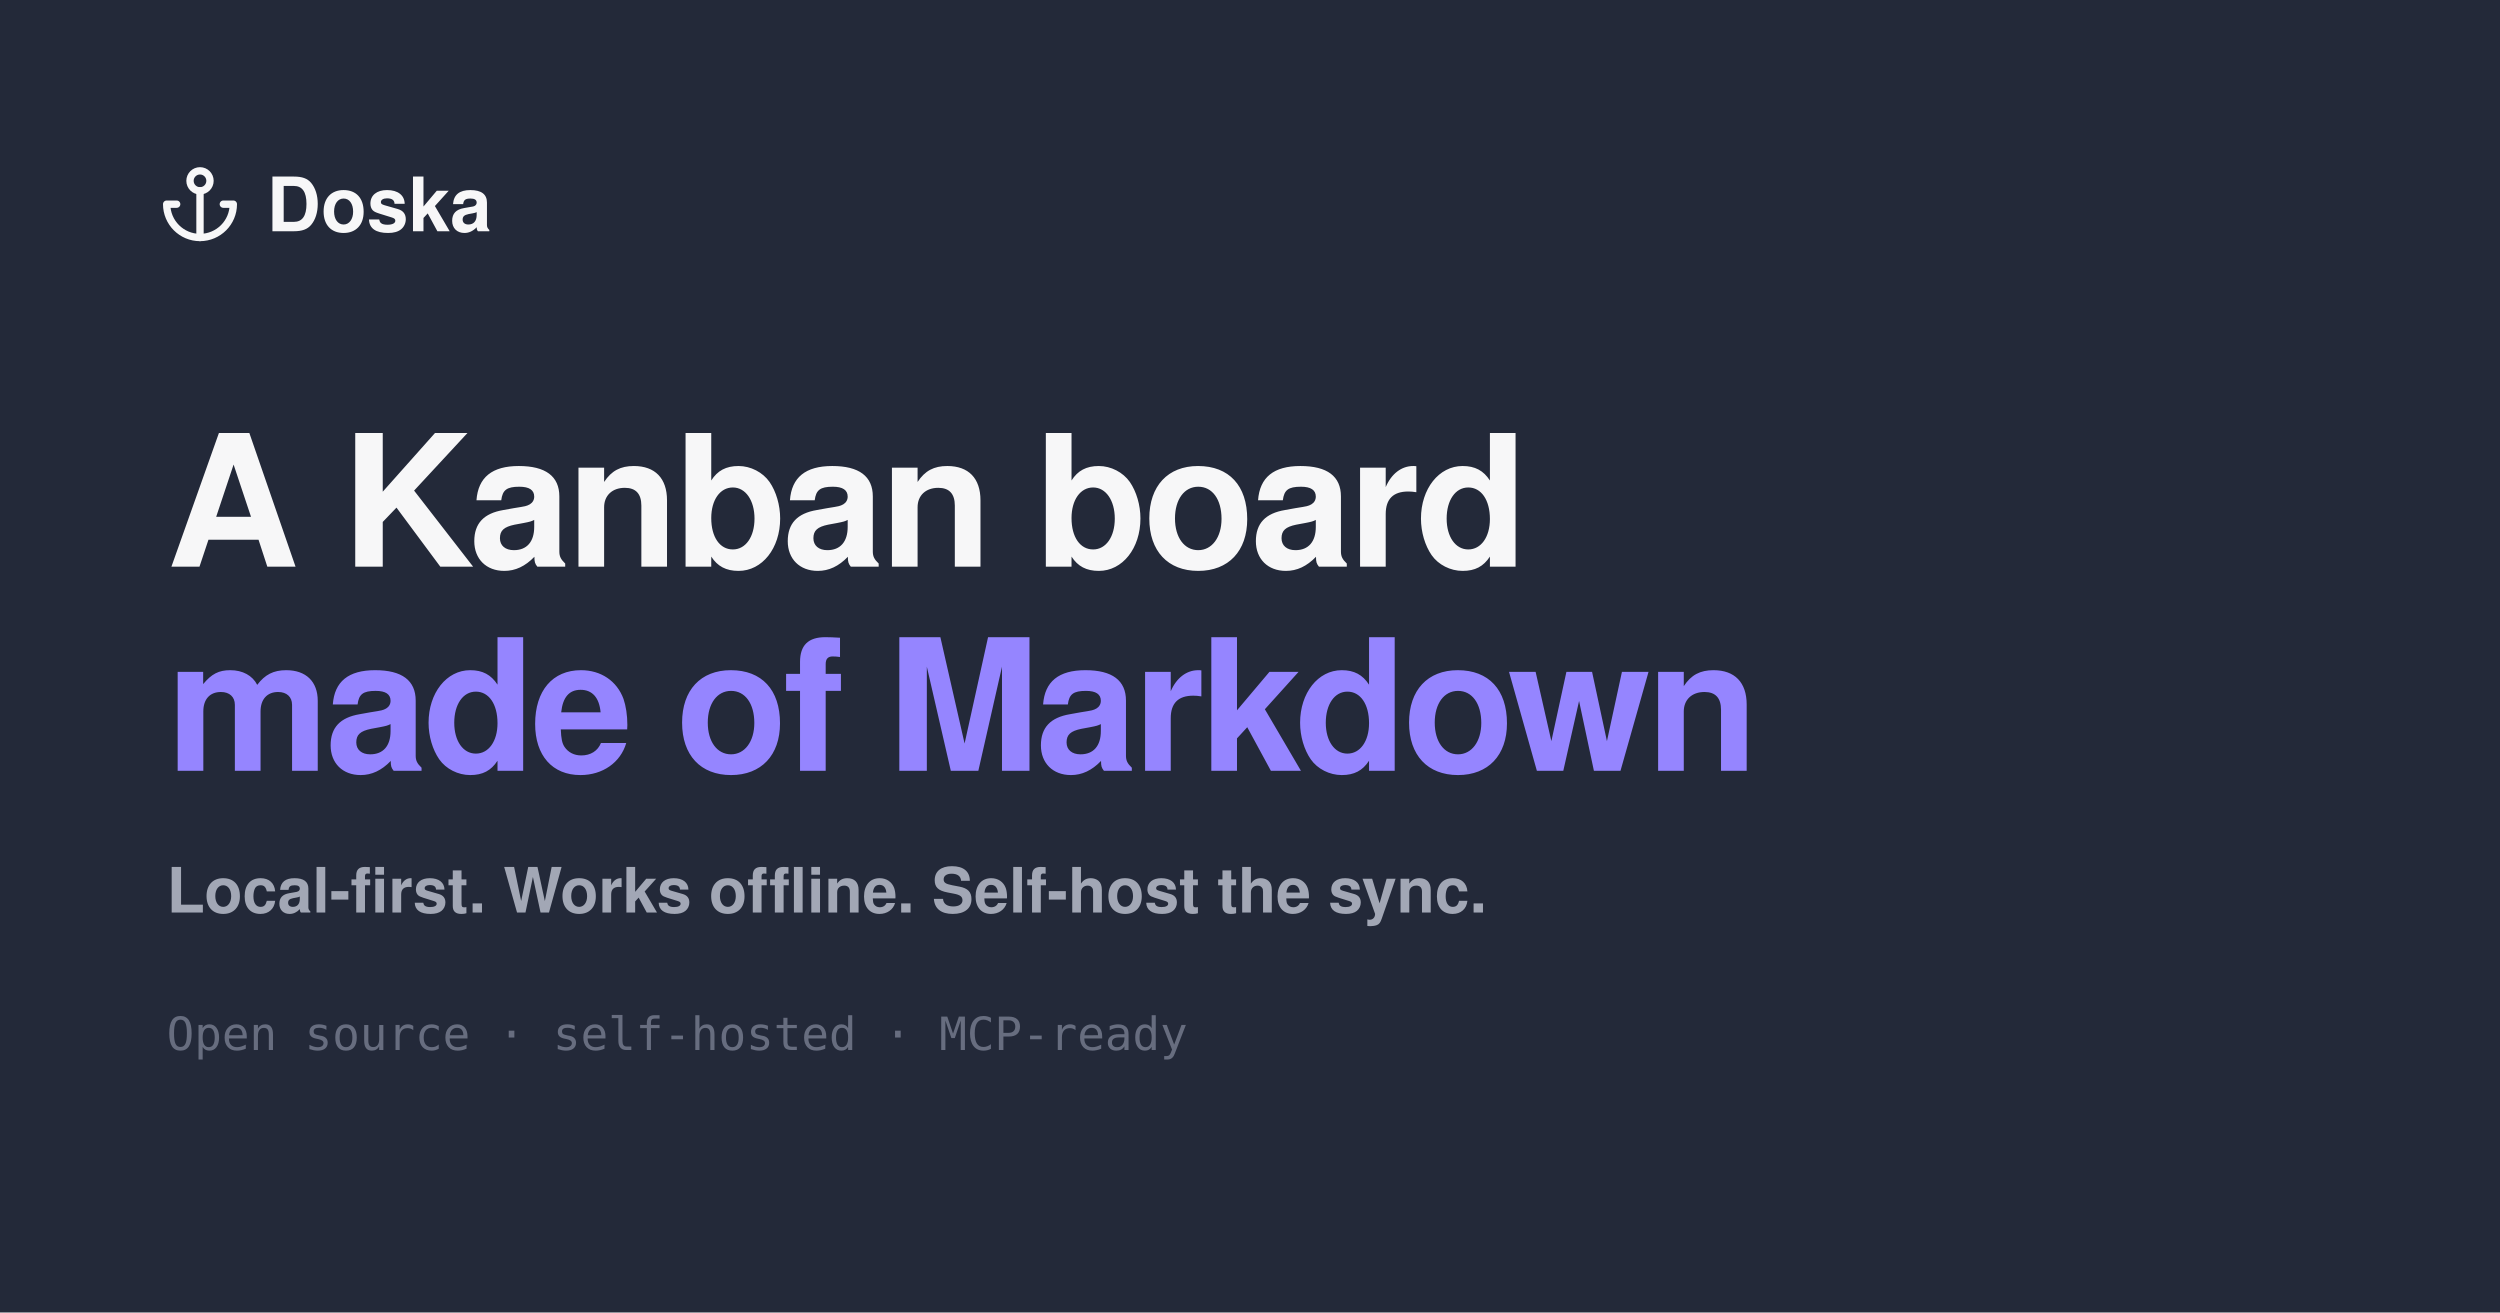
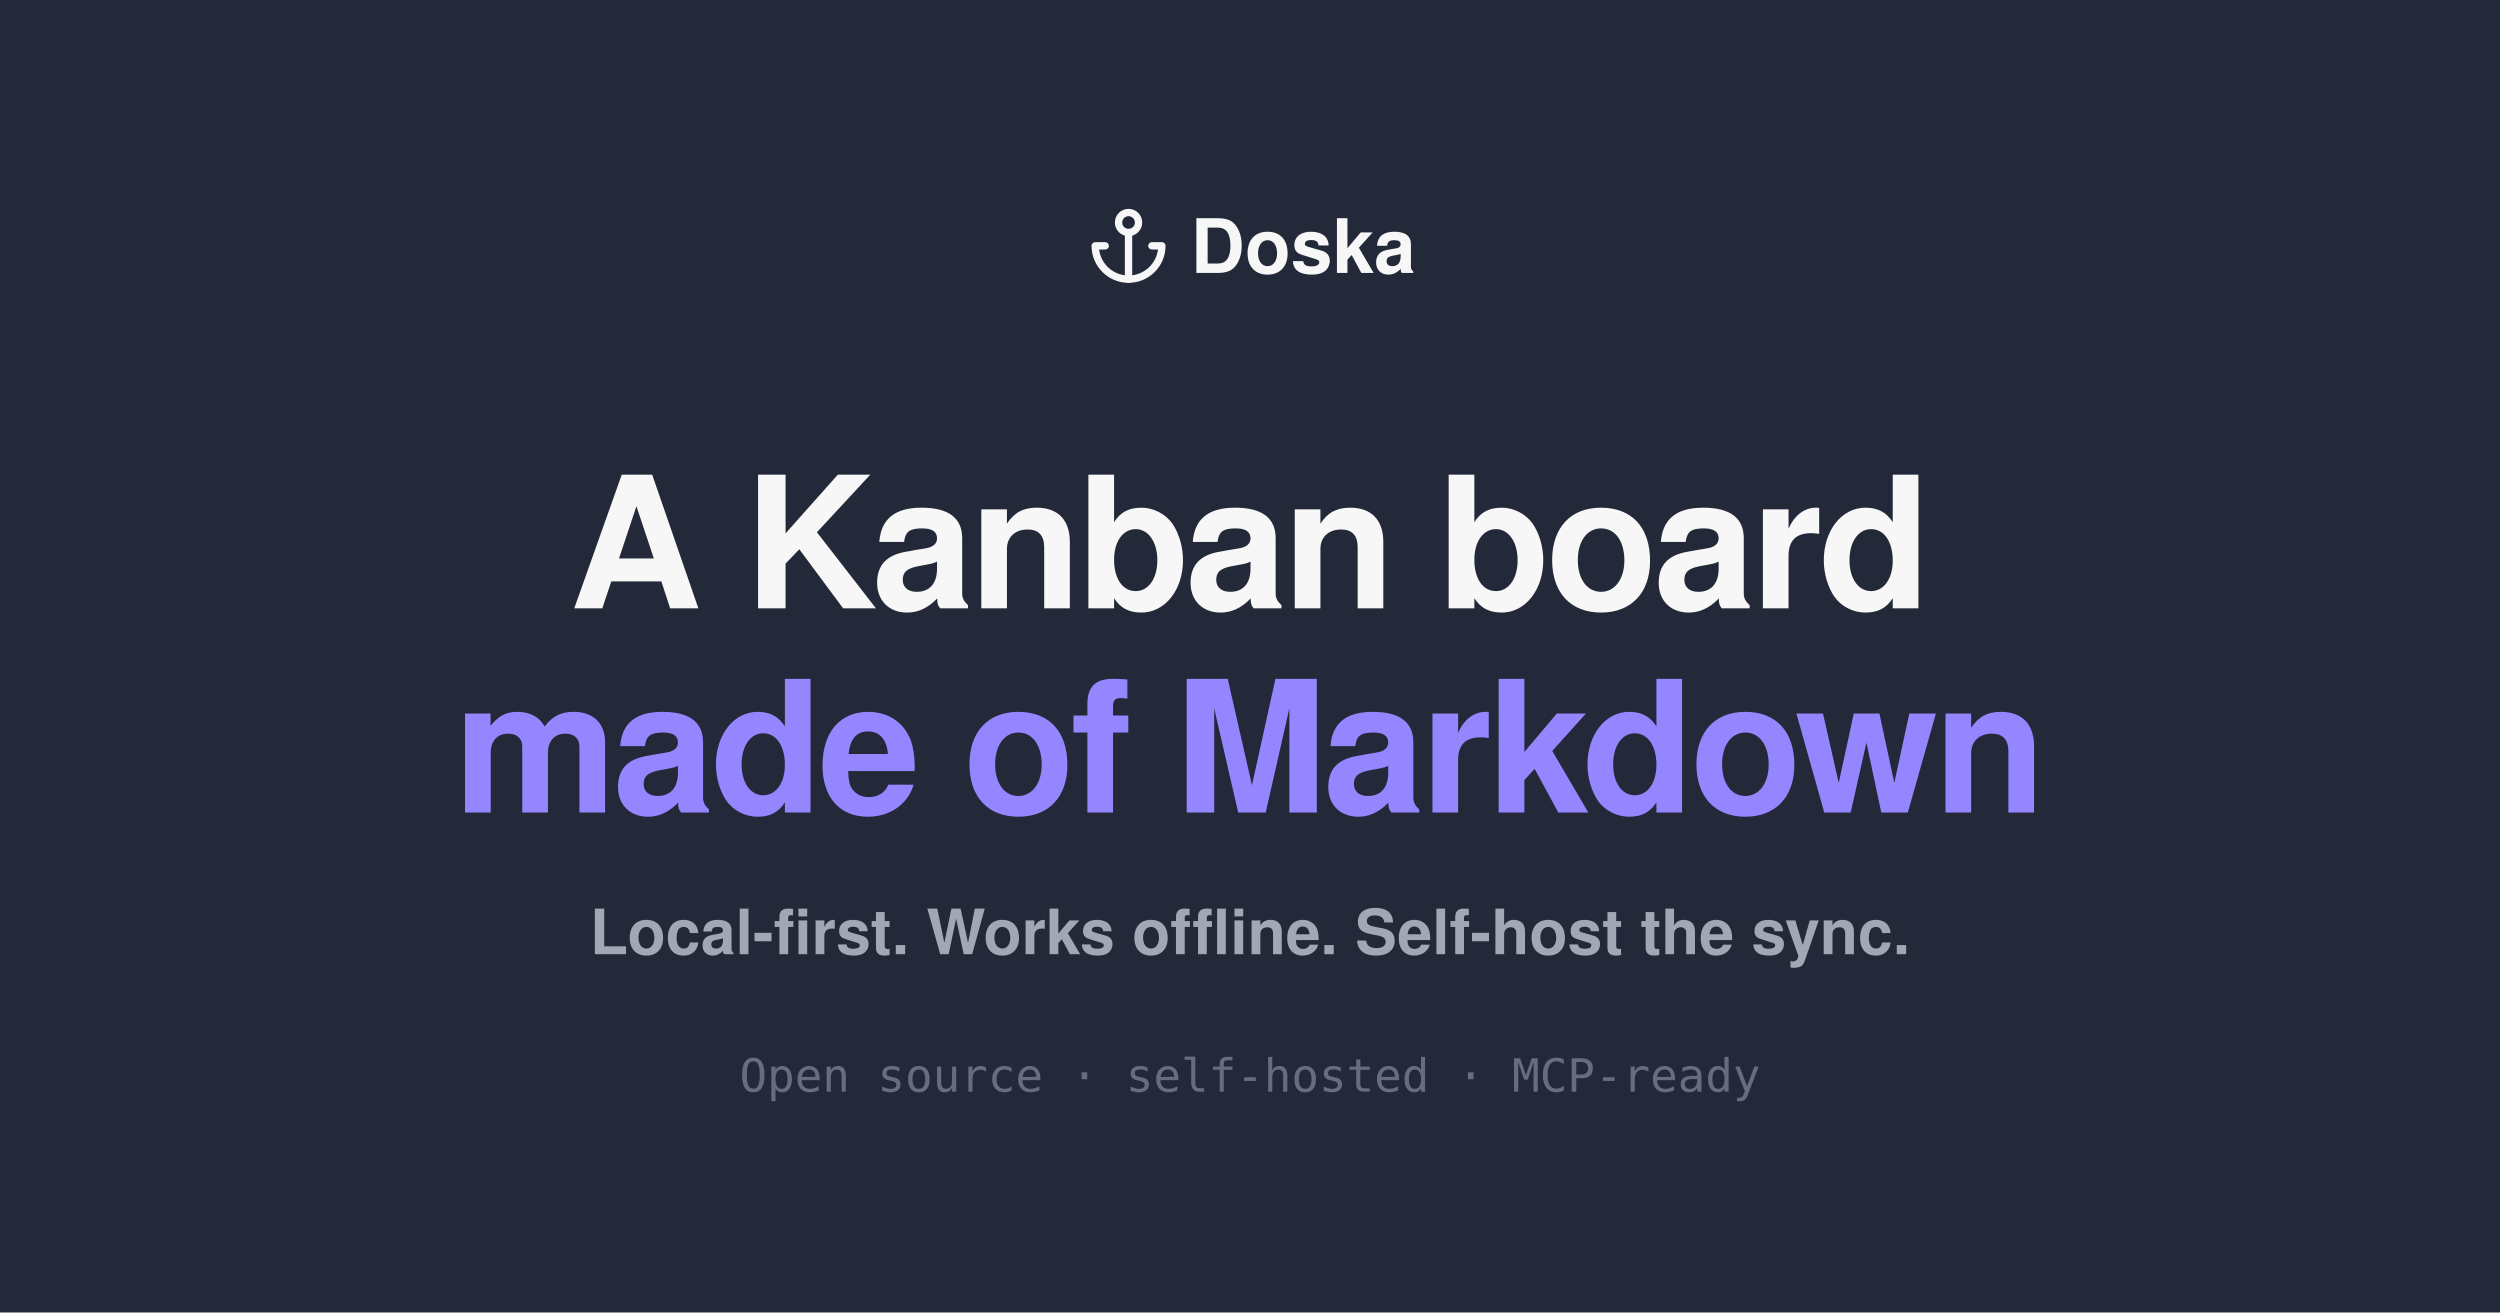
<svg xmlns="http://www.w3.org/2000/svg" width="1200" height="630" viewBox="0 0 1200 630">
  <rect width="1200" height="630" fill="#232939" />
-   <g transform="translate(76.8 78.8) scale(1.6)" fill="none" stroke="#f7f7f8" stroke-width="2.2" stroke-linecap="round" stroke-linejoin="round">
+   <g transform="translate(522.5 98.8) scale(1.6)" fill="none" stroke="#f7f7f8" stroke-width="2.2" stroke-linecap="round" stroke-linejoin="round">
    <path d="M12 22V8" />
    <path d="M5 12H2a10 10 0 0 0 20 0h-3" />
    <circle cx="12" cy="5" r="3" />
  </g>
-   <text x="128" y="111" font-family="Avenir Next, Helvetica, sans-serif" font-weight="600" font-size="36" fill="#f7f7f8">Doska</text>
-   <g font-family="Avenir Next, Helvetica, sans-serif" font-weight="800" font-size="88" letter-spacing="-2">
-     <text x="80" y="272" fill="#f7f7f8">A Kanban board</text>
-     <text x="80" y="370" fill="#9585ff">made of Markdown</text>
+   <text x="571.5" y="131" font-family="Avenir Next, Helvetica, sans-serif" font-weight="600" font-size="36" fill="#f7f7f8">Doska</text>
+   <g text-anchor="middle" font-family="Avenir Next, Helvetica, sans-serif" font-weight="800" font-size="88" letter-spacing="-2">
+     <text x="600" y="292" fill="#f7f7f8">A Kanban board</text>
+     <text x="600" y="390" fill="#9585ff">made of Markdown</text>
  </g>
-   <text x="80" y="438" font-family="Avenir Next, Helvetica, sans-serif" font-weight="600" font-size="30" fill="#a2a7b5">Local-first. Works offline. Self-host the sync.</text>
-   <text x="80" y="504" font-family="Geist Mono, Menlo, monospace" font-size="22" fill="#676d7f">Open source · self-hosted · MCP-ready</text>
+   <text x="600" y="458" text-anchor="middle" font-family="Avenir Next, Helvetica, sans-serif" font-weight="600" font-size="30" fill="#a2a7b5">Local-first. Works offline. Self-host the sync.</text>
+   <text x="600" y="524" text-anchor="middle" font-family="Geist Mono, Menlo, monospace" font-size="22" fill="#676d7f">Open source · self-hosted · MCP-ready</text>
</svg>
